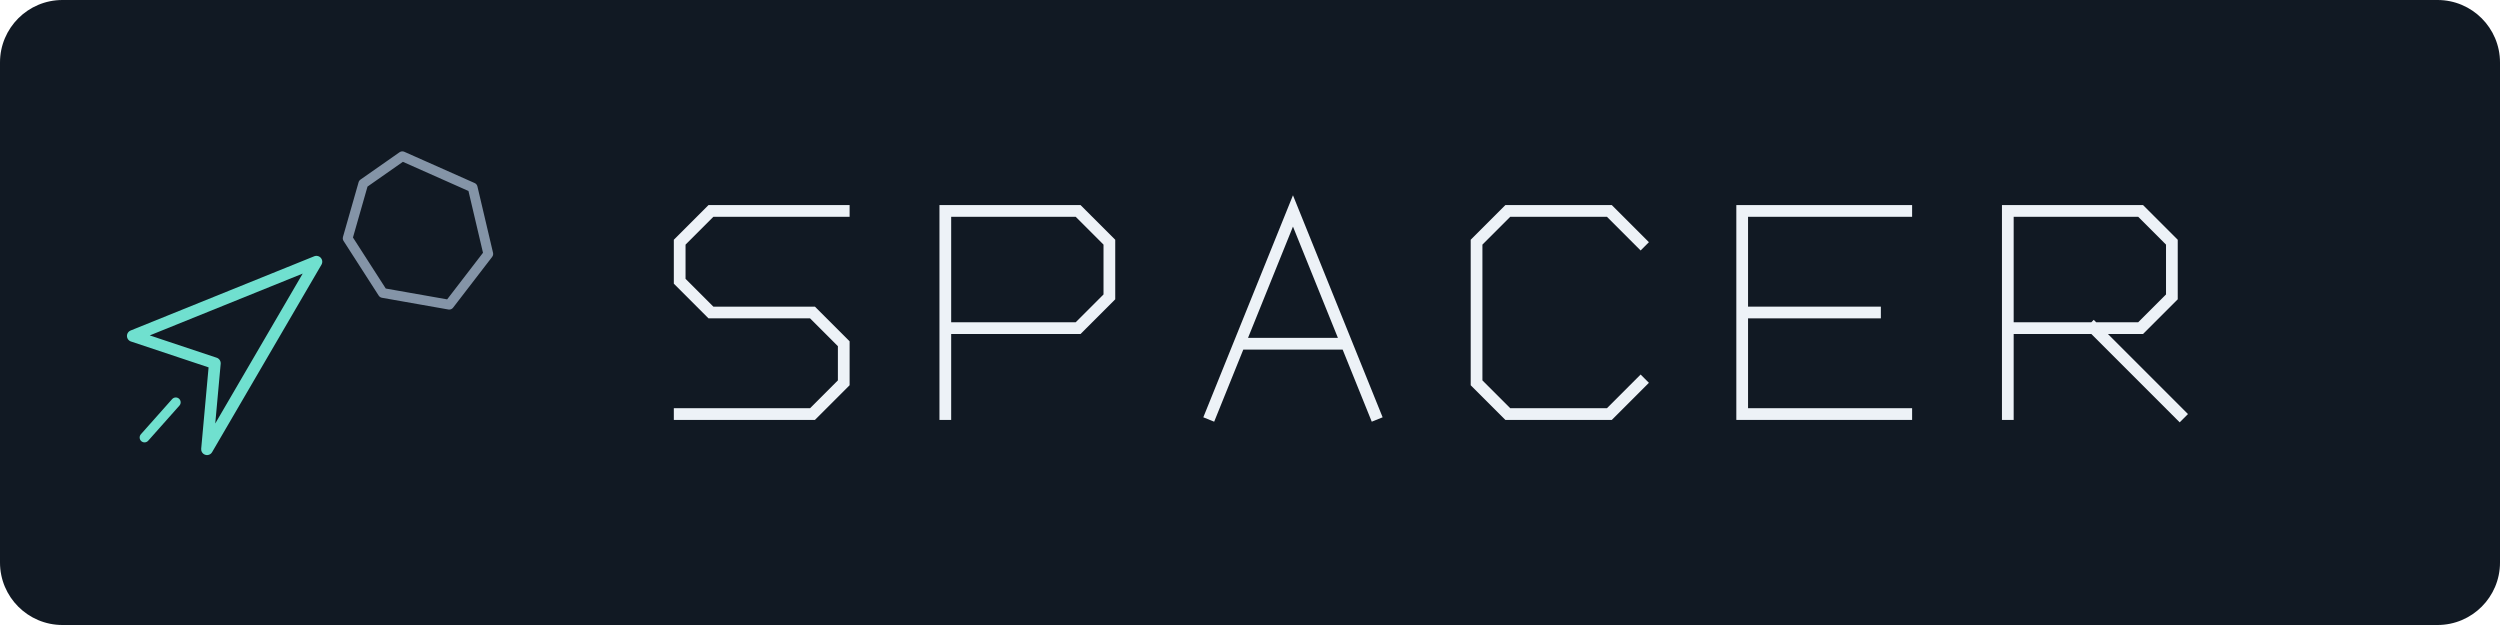
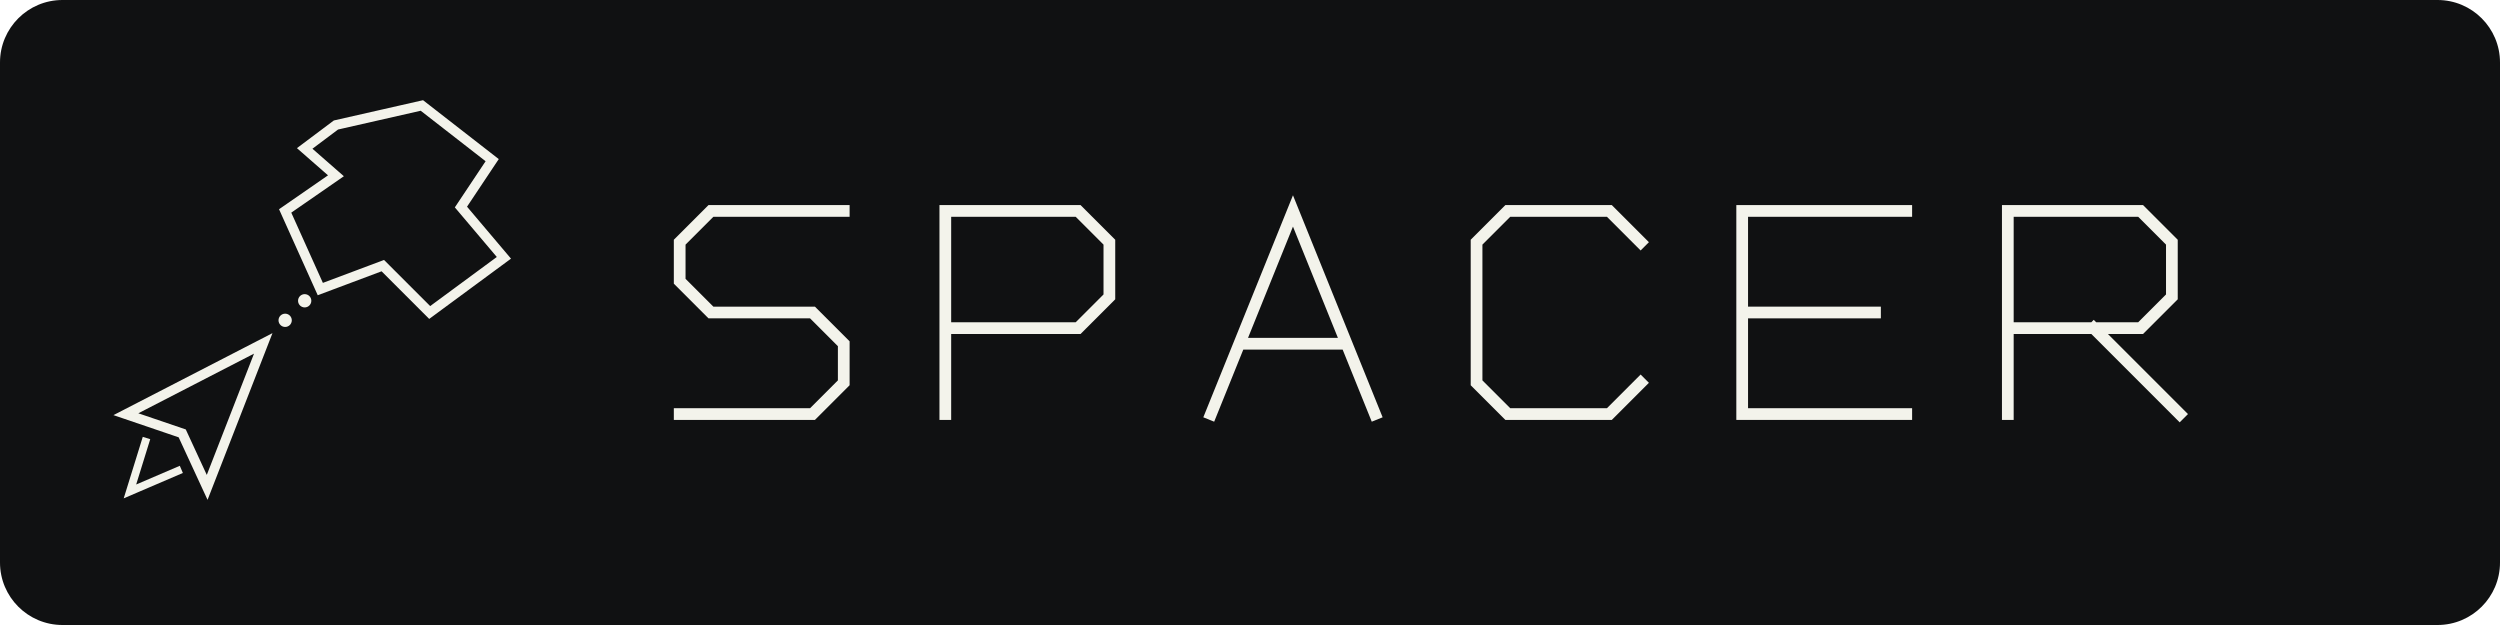
<svg xmlns="http://www.w3.org/2000/svg" width="640" height="160" viewBox="0 0 640 160" role="img" aria-labelledby="title desc">
-   <rect width="640" height="160" rx="16" fill="#111923" />
+   <rect width="640" height="160" rx="16" fill="#101112" />
  <g transform="translate(16 16)">
-     <g fill="none" stroke-linecap="round" stroke-linejoin="round">
-       <path d="M87 24 105 32 109 49 99 62 82 59 73 45 77 31Z" stroke="#8494a7" stroke-width="2.5" />
-       <path d="M65 51 37 99 39 77 18 70Z" stroke="#70e0cf" stroke-width="3" />
-       <path d="m29 87-8 9" stroke="#70e0cf" stroke-width="2.5" />
+     <g fill="none" stroke="#f3f3eb" stroke-width="2.5" stroke-linejoin="miter">
+       <path d="m70 16 22-5 18 14-8 12 11 13-19 14-12-12-16 6-9-20 13-9-8-7Z" />
+       <g transform="translate(36 89) rotate(42)">
+         <path d="M0-23-14 14 0 8 14 14Z" />
+         <path d="m-6 15 6 13 6-13" stroke-width="2" />
+       </g>
+     </g>
+     <g fill="#f3f3eb">
+       <circle cx="57" cy="66" r="1.7" />
+       <circle cx="62" cy="61" r="1.7" />
    </g>
  </g>
-   <g transform="translate(174 54)" fill="none" stroke="#edf2f7" stroke-width="3" stroke-linecap="square" stroke-linejoin="miter">
+   <g transform="translate(174 54)" fill="none" stroke="#f3f3eb" stroke-width="3" stroke-linecap="square" stroke-linejoin="miter">
    <path d="M42 0H8L0 8V18L8 26H34L42 34V44L34 52H0" />
    <path d="M68 52V0H102L110 8V22L102 30H68" />
    <path d="m136 52 21-52 21 52m-34-18h26" />
    <path d="M246 8 238 0H212L204 8V44L212 52H238L246 44" />
    <path d="M314 0H272V52H314M272 26H306" />
    <path d="M340 52V0H374L382 8V22L374 30H340M362 30 384 52" />
  </g>
</svg>
